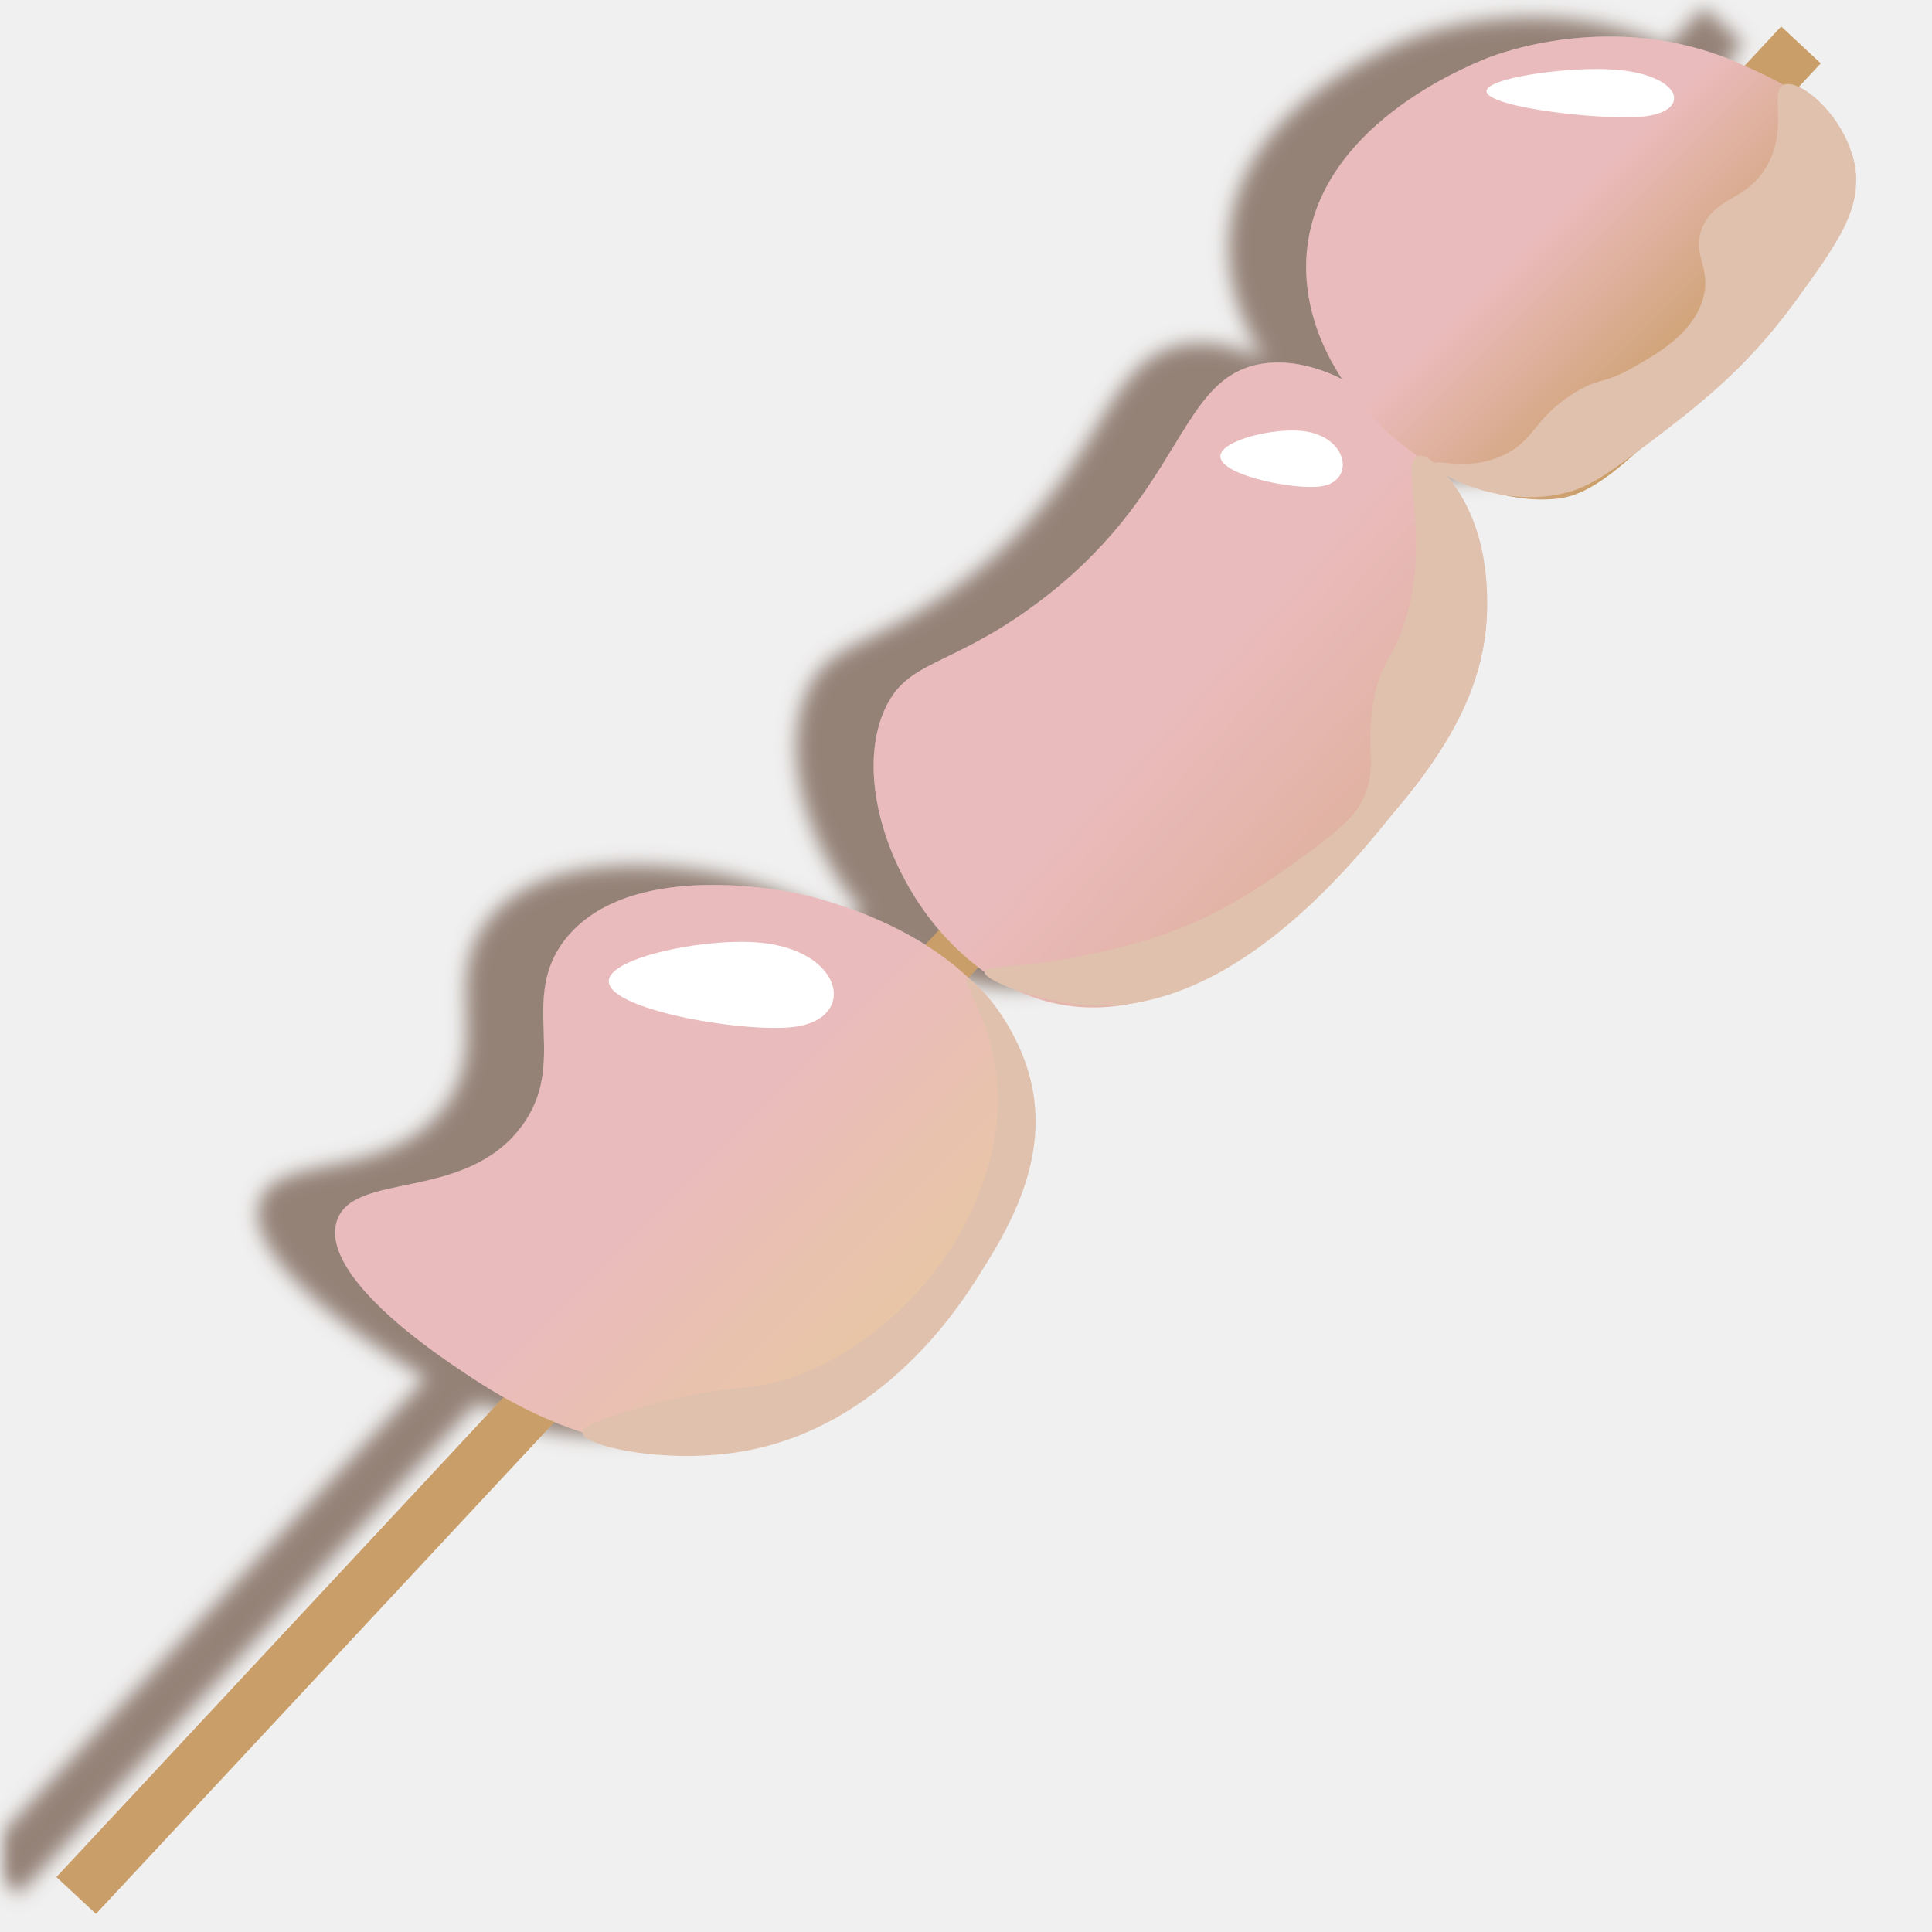
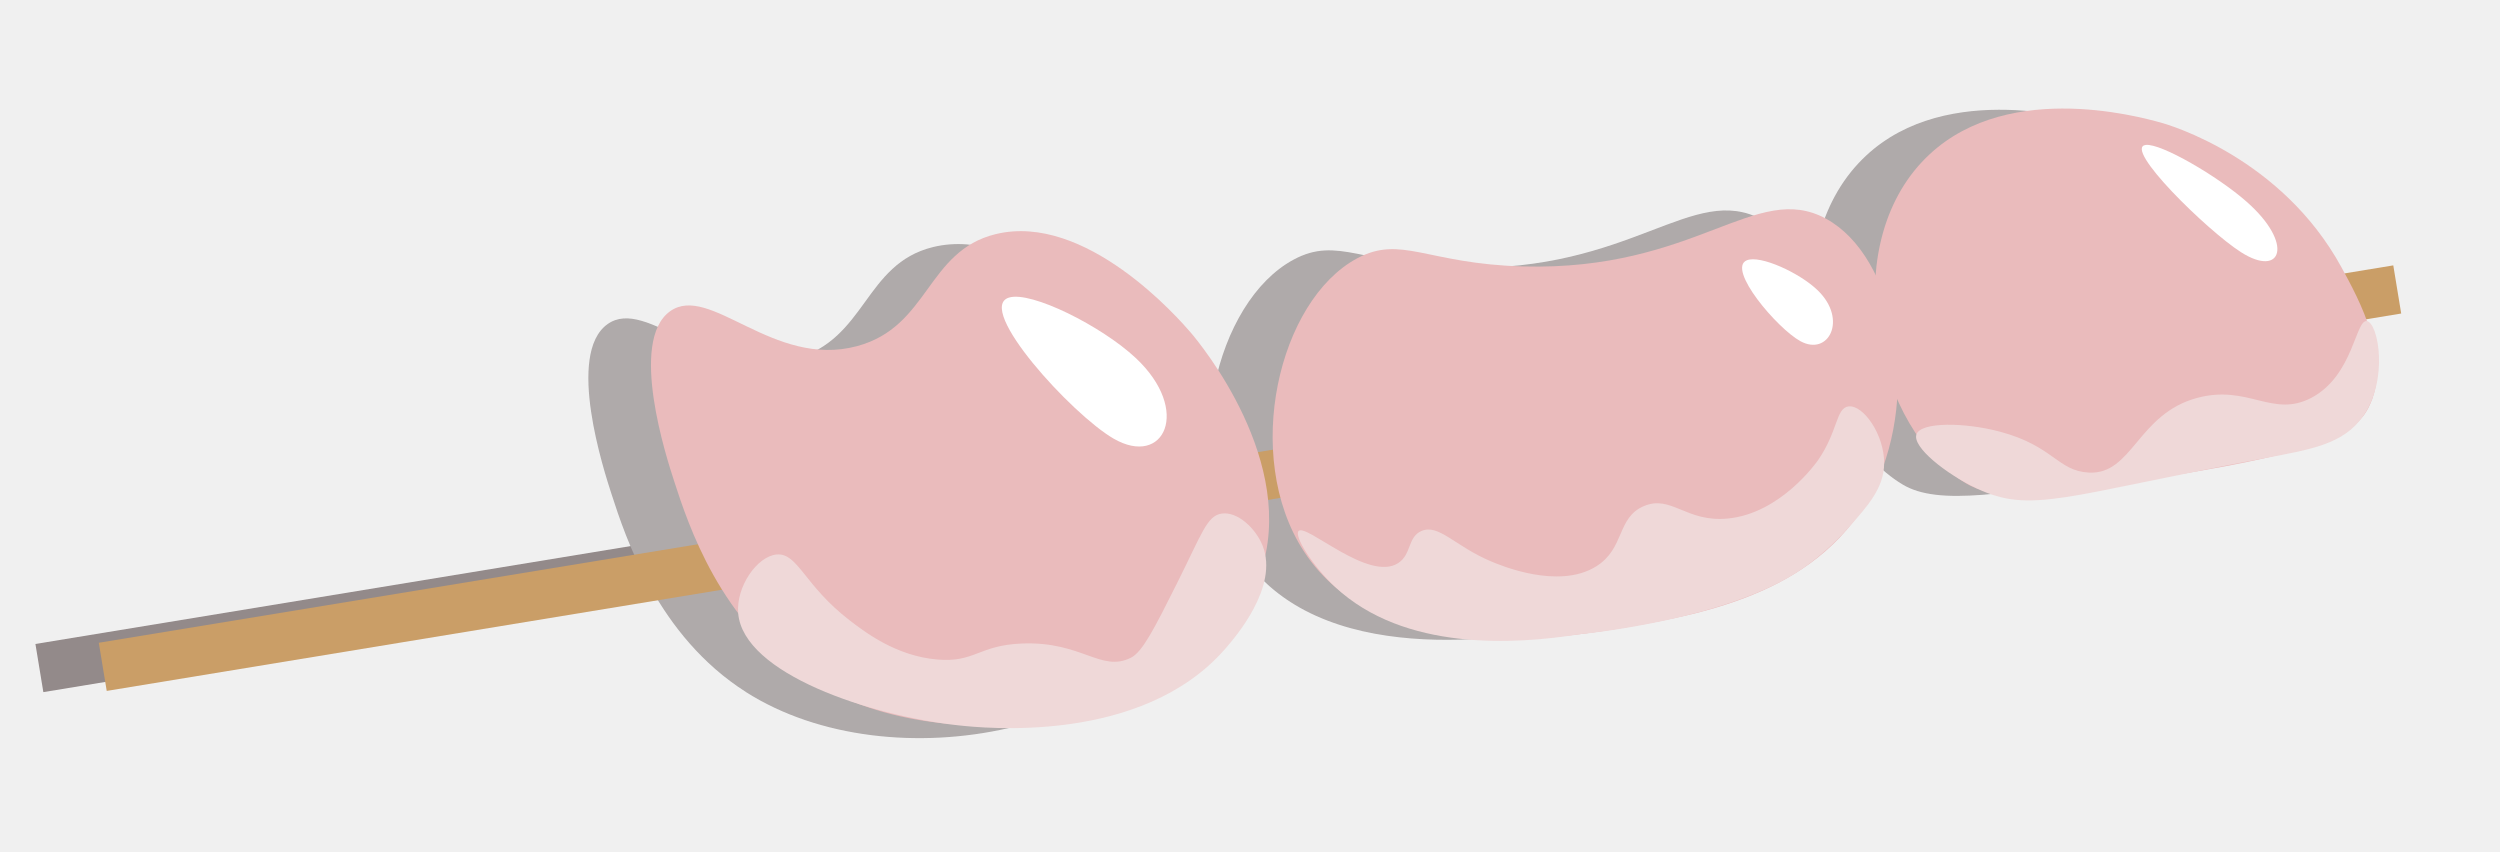
- <svg xmlns="http://www.w3.org/2000/svg" id="a" viewBox="0 0 1000 1000">
+ <svg xmlns="http://www.w3.org/2000/svg" id="Laag_1" viewBox="0 0 1434.45 488.42">
  <defs>
-     <style>.g{fill:#fff;}.h{fill:none;stroke:#ca9e67;stroke-miterlimit:10;stroke-width:28px;}.i{filter:url(#b);}.j{fill:url(#f);}.k{fill:url(#d);}.l{fill:url(#e);}.m{fill:#e0c1ad;}</style>
-     <filter id="b" filterUnits="userSpaceOnUse">
-       <feOffset dx="-40" dy="-10" />
-       <feGaussianBlur result="c" stdDeviation="5" />
-       <feFlood flood-color="#765d4f" flood-opacity=".75" />
-       <feComposite in2="c" operator="in" />
-       <feComposite in="SourceGraphic" />
-     </filter>
-     <linearGradient id="d" x1="267.94" y1="510.27" x2="462.74" y2="705.07" gradientTransform="matrix(1, 0, 0, 1, 0, 0)" gradientUnits="userSpaceOnUse">
-       <stop offset=".47" stop-color="#eabbbc" />
-       <stop offset="1" stop-color="#e8c7a3" />
-     </linearGradient>
-     <linearGradient id="e" x1="613.92" y1="357.96" x2="881.02" y2="599.38" gradientTransform="matrix(1, 0, 0, 1, 0, 0)" gradientUnits="userSpaceOnUse">
-       <stop offset="0" stop-color="#eabbbc" />
-       <stop offset="1" stop-color="#ca9e67" />
-     </linearGradient>
-     <linearGradient id="f" x1="733.32" y1="43.48" x2="885.7" y2="195.87" gradientTransform="matrix(1, 0, 0, 1, 0, 0)" gradientUnits="userSpaceOnUse">
-       <stop offset=".46" stop-color="#eabbbc" />
-       <stop offset="1" stop-color="#ca9e67" />
-     </linearGradient>
+     <style>.cls-1{fill:#fff;}.cls-2{fill:none;stroke:#ca9e67;}.cls-2,.cls-3{stroke-miterlimit:10;stroke-width:28px;}.cls-4,.cls-3{fill:#7c7474;}.cls-3{stroke:#4c3b3b;}.cls-5{opacity:.57;}.cls-6{fill:#efd8d8;}.cls-7{fill:#eabbbc;}</style>
  </defs>
-   <g class="i">
-     <line class="h" x1="39.43" y1="981.09" x2="932.18" y2="23.24" />
-     <path class="k" d="M305.63,742.64c-32.1-9.39-57.29-26.59-70.91-35.89-11.69-7.98-68.65-46.86-60.45-74.4,7.85-26.35,65.7-9.93,95.32-48.82,25.53-33.52-1.72-66.32,23.25-97.64,32.47-40.72,110.54-25.41,120.89-23.25,7.46,1.56,93.03,20.66,113.92,83.7,26.91,81.2-67.44,193.31-165.07,202.26-20.5,1.88-39.72-.91-56.95-5.96" />
-     <path class="l" d="M457.9,367.32c-20.54,45.79,16.61,127.43,76.72,148.79,75.63,26.87,150.13-54.98,172.04-79.05,27.55-30.27,74.41-81.74,60.45-146.47-12.47-57.8-69.82-109.36-113.92-102.29-44.43,7.11-39.81,68.04-118.57,125.54-43.77,31.96-65.18,27.73-76.72,53.47Z" />
-     <path class="j" d="M676.44,130.18c-6.4,69.59,71.73,134.63,130.19,127.87,23.23-2.69,48.81-30.46,99.97-86.02,52.82-57.35,55.66-73.78,53.47-86.02-5.23-29.28-41.08-44.98-60.45-53.47-64.33-28.19-125.61-4.2-130.19-2.32-12.46,5.1-87.08,35.67-92.99,99.97Z" />
-     <path class="g" d="M316.2,504.68c7.41-10.72,51.21-19.24,77.33-16.75,42.99,4.1,50.45,39.19,17.85,43.55-26.91,3.6-106.56-10.35-95.18-26.8Z" />
-     <path class="g" d="M632.26,234.09c4.03-7.04,27.86-12.63,42.07-11,23.38,2.69,27.44,25.74,9.71,28.6-14.64,2.36-57.97-6.8-51.78-17.6Z" />
-     <path class="g" d="M770.36,45.37c6.18-6.01,42.68-10.8,64.45-9.4,35.83,2.3,42.05,21.99,14.87,24.44-22.43,2.02-88.81-5.81-79.33-15.04Z" />
-     <path class="m" d="M500.38,506.66c2.69-1.55,26.39,22.42,33.5,54.2,9.36,41.82-14.14,78.76-28.27,100.96-8.77,13.79-48.66,76.49-120.4,89.27-40,7.13-83.35-2.44-83.76-9.57-.2-3.41,9.42-6.58,21.99-10.63,31.85-10.26,57.65-12.26,62.82-12.75,43.5-4.12,85.29-38.91,106.79-73.33,4.82-7.72,29.59-47.37,21.99-93.52-4.23-25.69-16.85-43.37-14.66-44.64Z" />
-     <path class="m" d="M747.07,244.24c25.53,27.6,23.13,68.7,22.2,79.12-3.67,41.34-25.83,69.74-46.78,95.88-22.98,28.68-85.85,107.14-161,101.02-24.24-1.98-52.51-12.98-51.91-17.26,.36-2.54,10.77-2.41,26.77-4.24,0,0,26.92-3.08,57.01-12.19,36.03-10.9,59.91-28,81.55-43.48,24.39-17.45,28.81-25.23,31.05-30.41,6.83-15.82,.98-25.24,4.69-48.22,3.64-22.57,10.78-22.72,17.3-45.3,12.59-43.65-3.54-79.64,5.86-83.08,4.17-1.53,9.95,4.6,13.26,8.18Z" />
-     <path class="m" d="M923.13,43.89c8.47-3.69,32.59,16.66,36.95,42.12,3.76,22-8.63,39.57-30.86,70.09-26.3,36.12-51.84,55.28-82.82,78.53-18.83,14.13-27.22,18.5-37.69,20.85-33.99,7.62-67.33-11.08-66.38-15.32,.68-3.02,16.11,4.03,34.72-4.09,17.59-7.66,16.43-19.45,37.79-32.68,13.46-8.34,14.83-4.23,30.64-13.28,12.98-7.43,30.26-17.32,35.74-34.72,5.39-17.1-6.29-23.43,0-37.79,7.06-16.12,21.94-13.2,32.68-30.64,12.32-20.02,1.7-39.8,9.23-43.09Z" />
+   <g class="cls-5">
+     <line class="cls-3" x1="22.6" y1="383.31" x2="1339.12" y2="166.78" />
+     <path class="cls-4" d="M428.01,397.06c-50.67-32.2-69.08-88.81-77.07-113.38-4.46-13.72-26.18-80.54-2.42-97.64,22.74-16.36,59.17,32.91,107.28,19.99,41.46-11.13,39.91-54.56,79.56-64.27,51.55-12.62,104.98,48.35,111.98,56.54,5.04,5.9,62.16,74.6,39.75,138.45-28.87,82.25-174.77,113.91-259.09,60.33Z" />
+     <path class="cls-4" d="M742.34,148.92c-45.08,24.14-65.97,113.12-30.79,167.78,44.26,68.77,155.32,49.16,187.98,43.39,41.07-7.25,110.92-19.59,139.97-80.48,25.94-54.38,11.79-131.68-28.17-153.45-40.26-21.93-74.47,30.08-173.81,27.41-55.2-1.48-69.84-18.22-95.18-4.65Z" />
+     <path class="cls-4" d="M1066.27,93.76c-48.5,52.14-25.99,153.25,25.37,184.21,20.41,12.3,58.34,5.83,134.2-7.12,78.32-13.36,90.84-24.84,96.7-36.08,14.01-26.87-5.11-61.86-15.45-80.77-34.33-62.8-98.69-81.61-103.55-82.95-13.23-3.64-92.45-25.46-137.26,22.71Z" />
+     <path class="cls-4" d="M542.51,171.46c12.65-4.03,53.28,16.37,72.8,34.65,32.12,30.07,16.28,63.02-12.73,46.24-23.94-13.86-79.49-74.71-60.07-80.89Z" />
+     <path class="cls-4" d="M965.93,150.05c7.64-3.16,30.34,7.16,40.78,17.33,17.18,16.73,6.11,37.85-9.98,29.11-13.28-7.21-42.52-41.58-30.8-46.44Z" />
+     <path class="cls-4" d="M1194.84,83.85c8.73-1,41.15,17.87,57.84,32.56,27.46,24.17,20.22,43.92-3.22,28.97-19.35-12.34-68.01-59.99-54.61-61.53Z" />
  </g>
+   <line class="cls-2" x1="58.96" y1="382.62" x2="1375.49" y2="166.08" />
+   <path class="cls-7" d="M463.94,389.64c-50.67-32.2-69.08-88.81-77.07-113.38-4.46-13.72-26.18-80.54-2.42-97.64,22.74-16.36,59.17,32.91,107.28,19.99,41.46-11.13,39.91-54.56,79.56-64.27,51.55-12.62,104.98,48.35,111.98,56.54,5.04,5.9,62.16,74.6,39.75,138.45-28.87,82.25-174.77,113.91-259.09,60.33Z" />
+   <path class="cls-7" d="M778.7,148.23c-45.08,24.14-65.97,113.12-30.79,167.78,44.26,68.77,155.32,49.16,187.98,43.39,41.07-7.25,110.92-19.59,139.97-80.48,25.94-54.38,11.79-131.68-28.17-153.45-40.26-21.93-74.47,30.08-173.81,27.41-55.2-1.48-69.84-18.22-95.18-4.65Z" />
+   <path class="cls-7" d="M1102.63,93.07c-48.5,52.14-25.99,153.25,25.37,184.21,20.41,12.3,58.34,5.83,134.2-7.12,78.32-13.36,90.84-24.84,96.7-36.08,14.01-26.87-5.11-61.86-15.45-80.77-34.33-62.8-98.69-81.61-103.55-82.95-13.23-3.64-92.45-25.46-137.26,22.71Z" />
+   <path class="cls-1" d="M578.87,170.77c12.65-4.03,53.28,16.37,72.8,34.65,32.12,30.07,16.28,63.02-12.73,46.24-23.94-13.86-79.49-74.71-60.07-80.89Z" />
+   <path class="cls-1" d="M1002.29,149.35c7.64-3.16,30.34,7.16,40.78,17.33,17.18,16.73,6.11,37.85-9.98,29.11-13.28-7.21-42.52-41.58-30.8-46.44Z" />
+   <path class="cls-1" d="M1231.2,83.16c8.73-1,41.15,17.87,57.84,32.56,27.46,24.17,20.22,43.92-3.22,28.97-19.35-12.34-68.01-59.99-54.61-61.53Z" />
+   <path class="cls-6" d="M445.64,318.15c-11.23,1.02-23.35,18.49-22.09,33.71,2.89,34.78,75.83,58.9,126.46,64.34,13.75,1.48,104.97,11.27,152.99-43.91,5.62-6.46,30.91-35.53,21.45-59.23-4.01-10.05-14.5-19.7-23.49-18.38-8.4,1.23-11.32,11.43-25.53,39.83-13.18,26.33-19.9,39.57-26.55,42.89-17.14,8.57-28.06-9.48-62.3-8.17-25.25,.96-27.08,11.06-48.81,9.19-23.63-2.03-41.4-15.67-50.25-22.47-26.12-20.06-29.73-38.89-41.87-37.79Z" />
+   <path class="cls-6" d="M745.09,304.68c-2.64,2.85,7.6,19.58,20.9,32.03,39.65,37.11,103.36,33.14,140.44,27.2,8.19-.83,84.17-8.98,125.84-36.32,14.85-9.74,26.42-22.62,28.17-24.6,11.59-13.05,20.53-23.12,20.65-37.11,.15-16.5-12.03-33.72-20.43-32.68-7.23,.9-5.98,13.99-17.36,30.64-.95,1.4-21.66,30.84-52.08,33.7-23.83,2.24-32.32-13.82-48-7.15-15.74,6.7-10.76,24.4-27.57,34.72-21.65,13.3-54.83-.76-60.26-3.06-20.72-8.78-29.94-21.68-39.83-17.36-7.94,3.47-5.58,13.34-13.28,18.38-16.92,11.08-52.94-22.96-57.19-18.38Z" />
+   <path class="cls-6" d="M1099.63,249.25c-2.51,7.16,16.62,22.5,34.45,30.95,31.38,14.87,50.11,4.31,165.21-17.28,27.04-5.07,45.23-8.09,56.43-23.9,15.07-21.27,8.86-53.52,2.43-54.77-6.61-1.29-7.75,31.33-31.96,44.02-22.29,11.69-36.19-7.76-65.36,0-34.39,9.15-37.21,44.19-62.3,42.89-17.94-.93-20.25-15.29-51.06-23.49-20.12-5.35-45.28-5.7-47.84,1.57Z" />
</svg>
